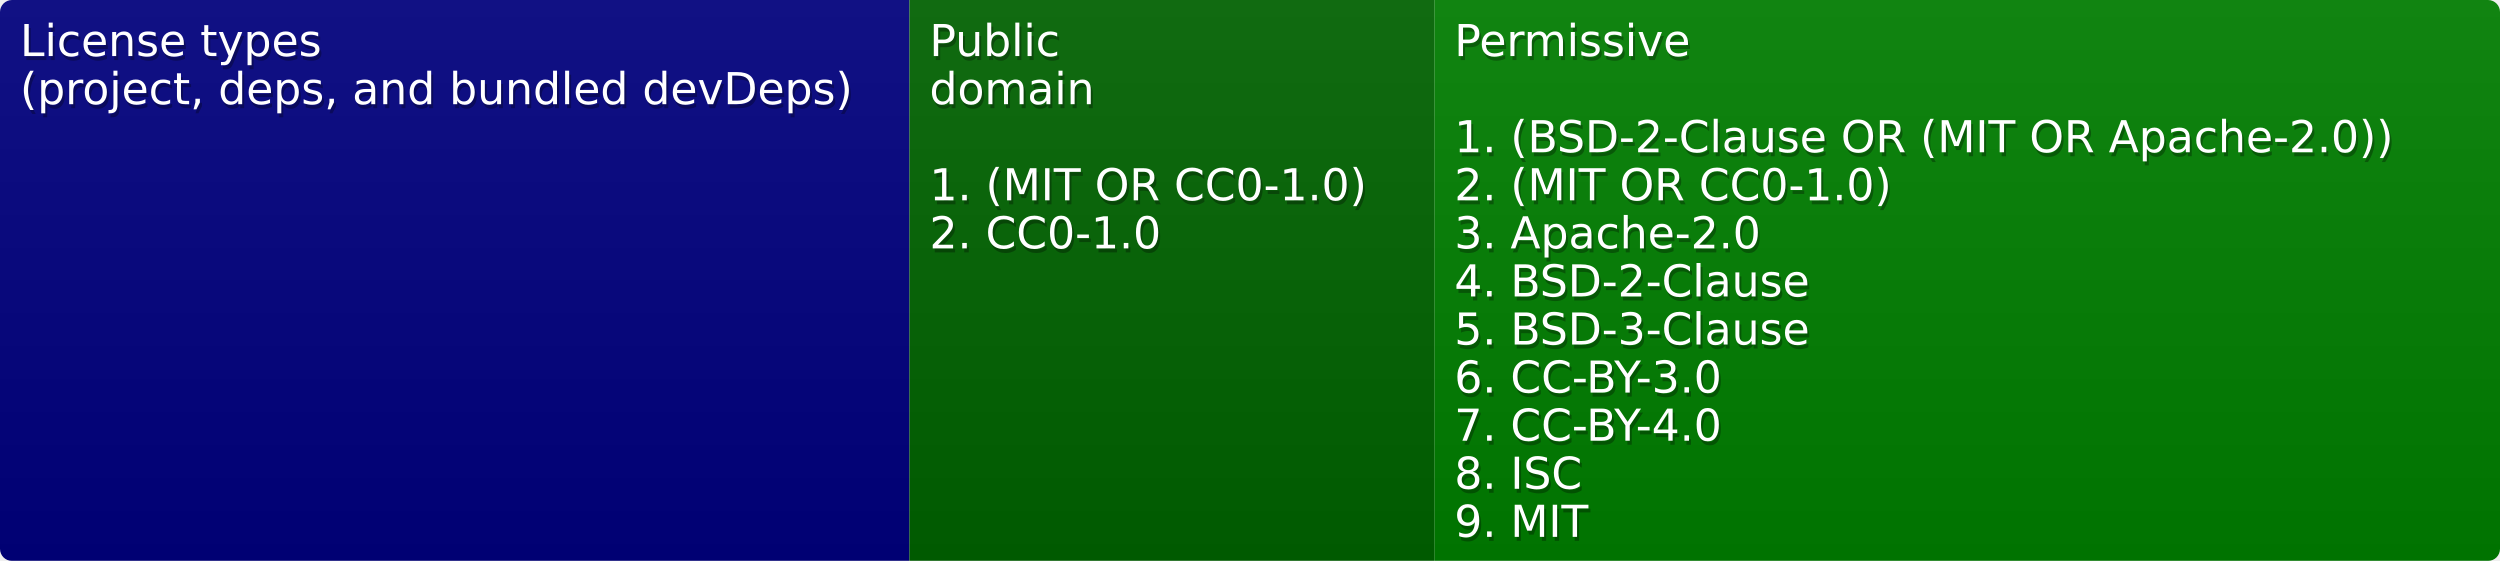
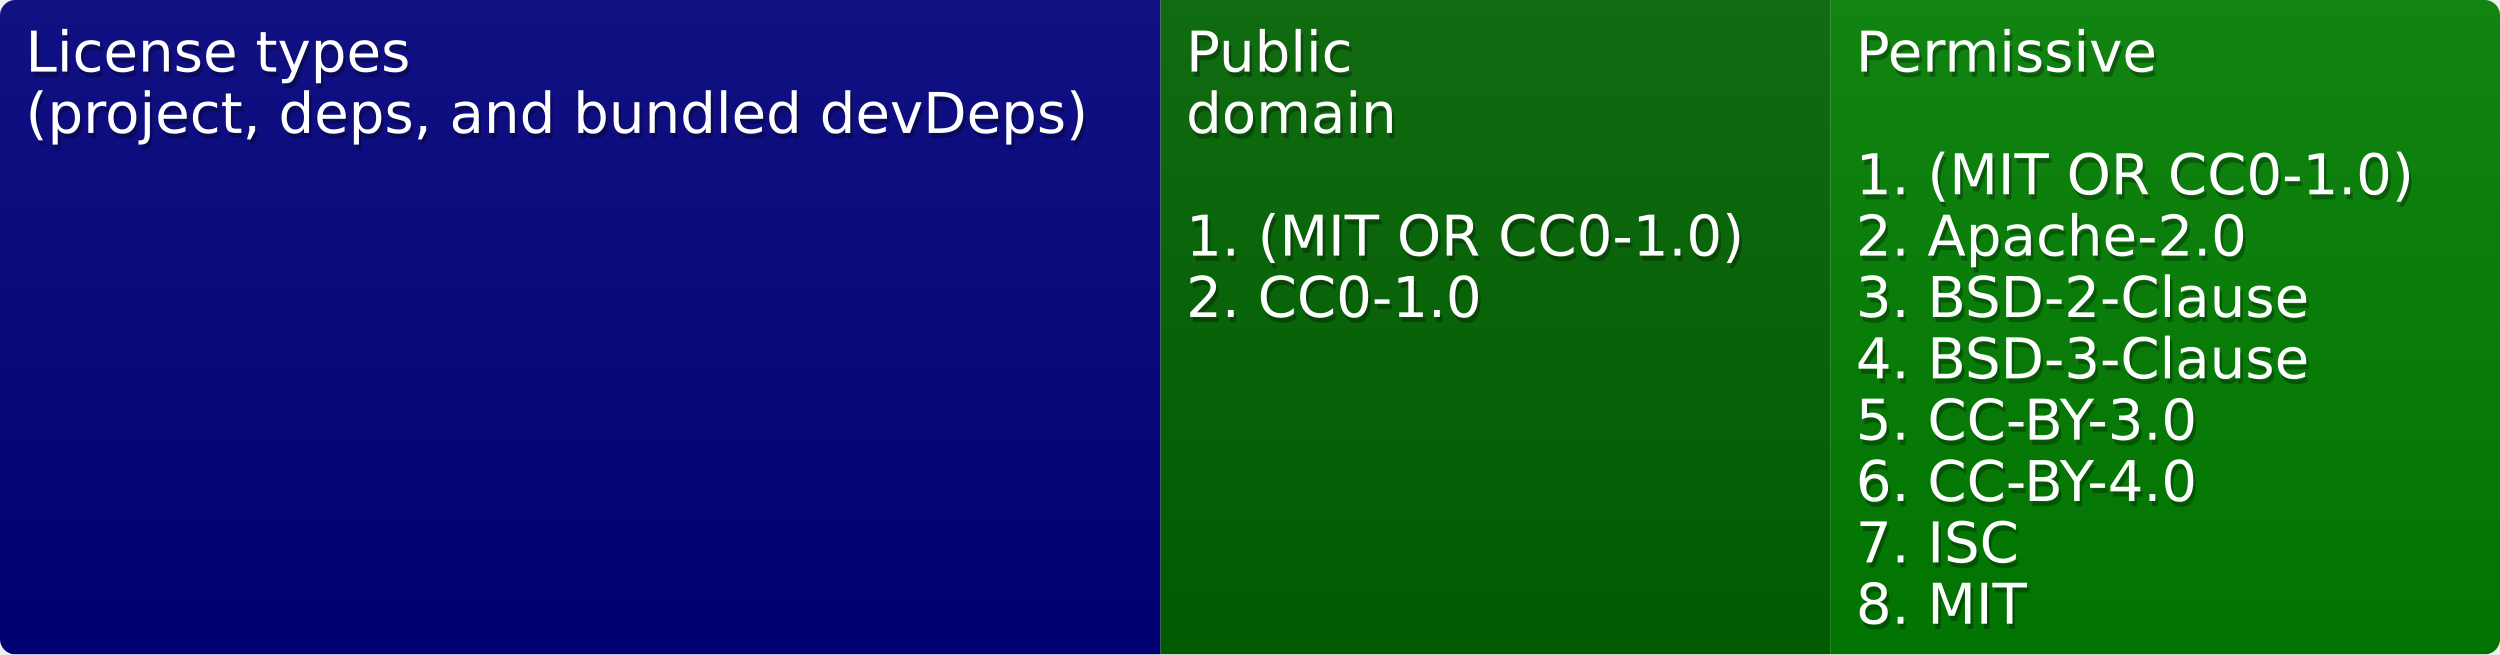
- <svg xmlns="http://www.w3.org/2000/svg" width="624" height="140">
+ <svg xmlns="http://www.w3.org/2000/svg" width="489" height="128">
  <defs>
    <style>text{font-size:11px;font-family:Verdana,DejaVu Sans,Geneva,sans-serif}text.shadow{fill:#010101;fill-opacity:.3}text.high{fill:#fff}</style>
    <linearGradient id="smooth" x2="0" y2="100%">
      <stop offset="0" stop-color="#aaa" stop-opacity=".1" />
      <stop offset="1" stop-opacity=".1" />
    </linearGradient>
    <mask id="round">
      <rect width="100%" height="100%" rx="3" fill="#fff" />
    </mask>
  </defs>
  <g id="bg" mask="url(#round)">
-     <path fill="navy" d="M0 0h227v140H0z" />
-     <path fill="#006400" d="M227 0h131v140H227z" />
-     <path fill="green" d="M358 0h266v140H358z" />
-     <path fill="url(#smooth)" d="M0 0h624v140H0z" />
+     <path fill="navy" d="M0 0h227v128H0z" />
+     <path fill="#006400" d="M227 0h131v128H227z" />
+     <path fill="green" d="M358 0h131v128H358z" />
+     <path fill="url(#smooth)" d="M0 0h489v128H0z" />
  </g>
  <g id="fg">
    <text class="shadow" x="5.5" y="15">License types</text>
    <text class="high" x="5" y="14">License types</text>
    <text class="shadow" x="5.5" y="27">(project, deps, and bundled devDeps)</text>
    <text class="high" x="5" y="26">(project, deps, and bundled devDeps)</text>
    <text class="shadow" x="232.5" y="15">Public</text>
    <text class="high" x="232" y="14">Public</text>
    <text class="shadow" x="232.5" y="27">domain</text>
    <text class="high" x="232" y="26">domain</text>
    <text class="shadow" x="232.5" y="51">1. (MIT OR CC0-1.0)</text>
    <text class="high" x="232" y="50">1. (MIT OR CC0-1.0)</text>
    <text class="shadow" x="232.5" y="63">2. CC0-1.0</text>
    <text class="high" x="232" y="62">2. CC0-1.0</text>
    <text class="shadow" x="363.5" y="15">Permissive</text>
    <text class="high" x="363" y="14">Permissive</text>
-     <text class="shadow" x="363.5" y="39">1. (BSD-2-Clause OR (MIT OR Apache-2.0))</text>
-     <text class="high" x="363" y="38">1. (BSD-2-Clause OR (MIT OR Apache-2.0))</text>
-     <text class="shadow" x="363.5" y="51">2. (MIT OR CC0-1.0)</text>
-     <text class="high" x="363" y="50">2. (MIT OR CC0-1.0)</text>
-     <text class="shadow" x="363.5" y="63">3. Apache-2.0</text>
-     <text class="high" x="363" y="62">3. Apache-2.0</text>
-     <text class="shadow" x="363.5" y="75">4. BSD-2-Clause</text>
-     <text class="high" x="363" y="74">4. BSD-2-Clause</text>
-     <text class="shadow" x="363.5" y="87">5. BSD-3-Clause</text>
-     <text class="high" x="363" y="86">5. BSD-3-Clause</text>
-     <text class="shadow" x="363.5" y="99">6. CC-BY-3.0</text>
-     <text class="high" x="363" y="98">6. CC-BY-3.0</text>
-     <text class="shadow" x="363.5" y="111">7. CC-BY-4.0</text>
-     <text class="high" x="363" y="110">7. CC-BY-4.0</text>
-     <text class="shadow" x="363.5" y="123">8. ISC</text>
-     <text class="high" x="363" y="122">8. ISC</text>
-     <text class="shadow" x="363.5" y="135">9. MIT</text>
-     <text class="high" x="363" y="134">9. MIT</text>
+     <text class="shadow" x="363.5" y="39">1. (MIT OR CC0-1.0)</text>
+     <text class="high" x="363" y="38">1. (MIT OR CC0-1.0)</text>
+     <text class="shadow" x="363.5" y="51">2. Apache-2.0</text>
+     <text class="high" x="363" y="50">2. Apache-2.0</text>
+     <text class="shadow" x="363.5" y="63">3. BSD-2-Clause</text>
+     <text class="high" x="363" y="62">3. BSD-2-Clause</text>
+     <text class="shadow" x="363.5" y="75">4. BSD-3-Clause</text>
+     <text class="high" x="363" y="74">4. BSD-3-Clause</text>
+     <text class="shadow" x="363.5" y="87">5. CC-BY-3.0</text>
+     <text class="high" x="363" y="86">5. CC-BY-3.0</text>
+     <text class="shadow" x="363.5" y="99">6. CC-BY-4.0</text>
+     <text class="high" x="363" y="98">6. CC-BY-4.0</text>
+     <text class="shadow" x="363.5" y="111">7. ISC</text>
+     <text class="high" x="363" y="110">7. ISC</text>
+     <text class="shadow" x="363.5" y="123">8. MIT</text>
+     <text class="high" x="363" y="122">8. MIT</text>
  </g>
</svg>
